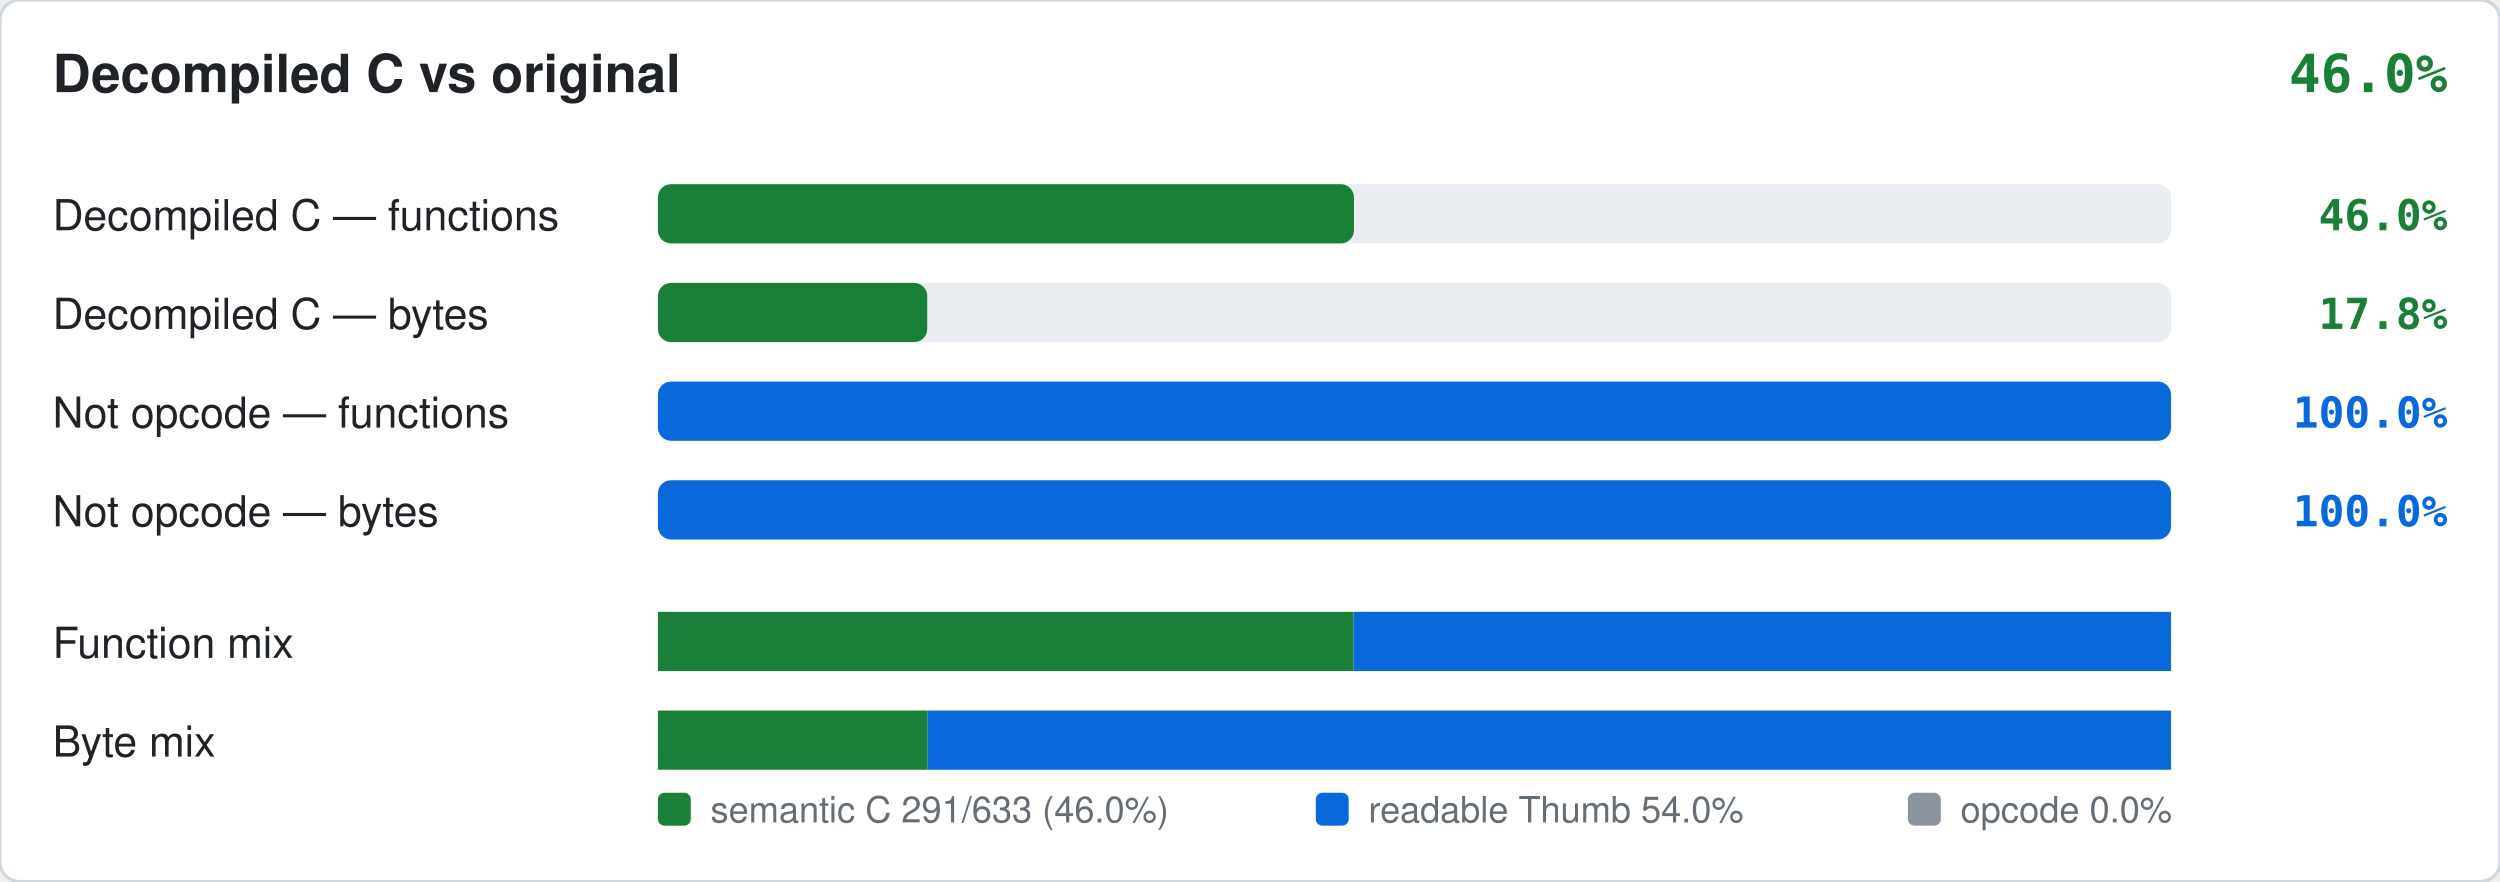
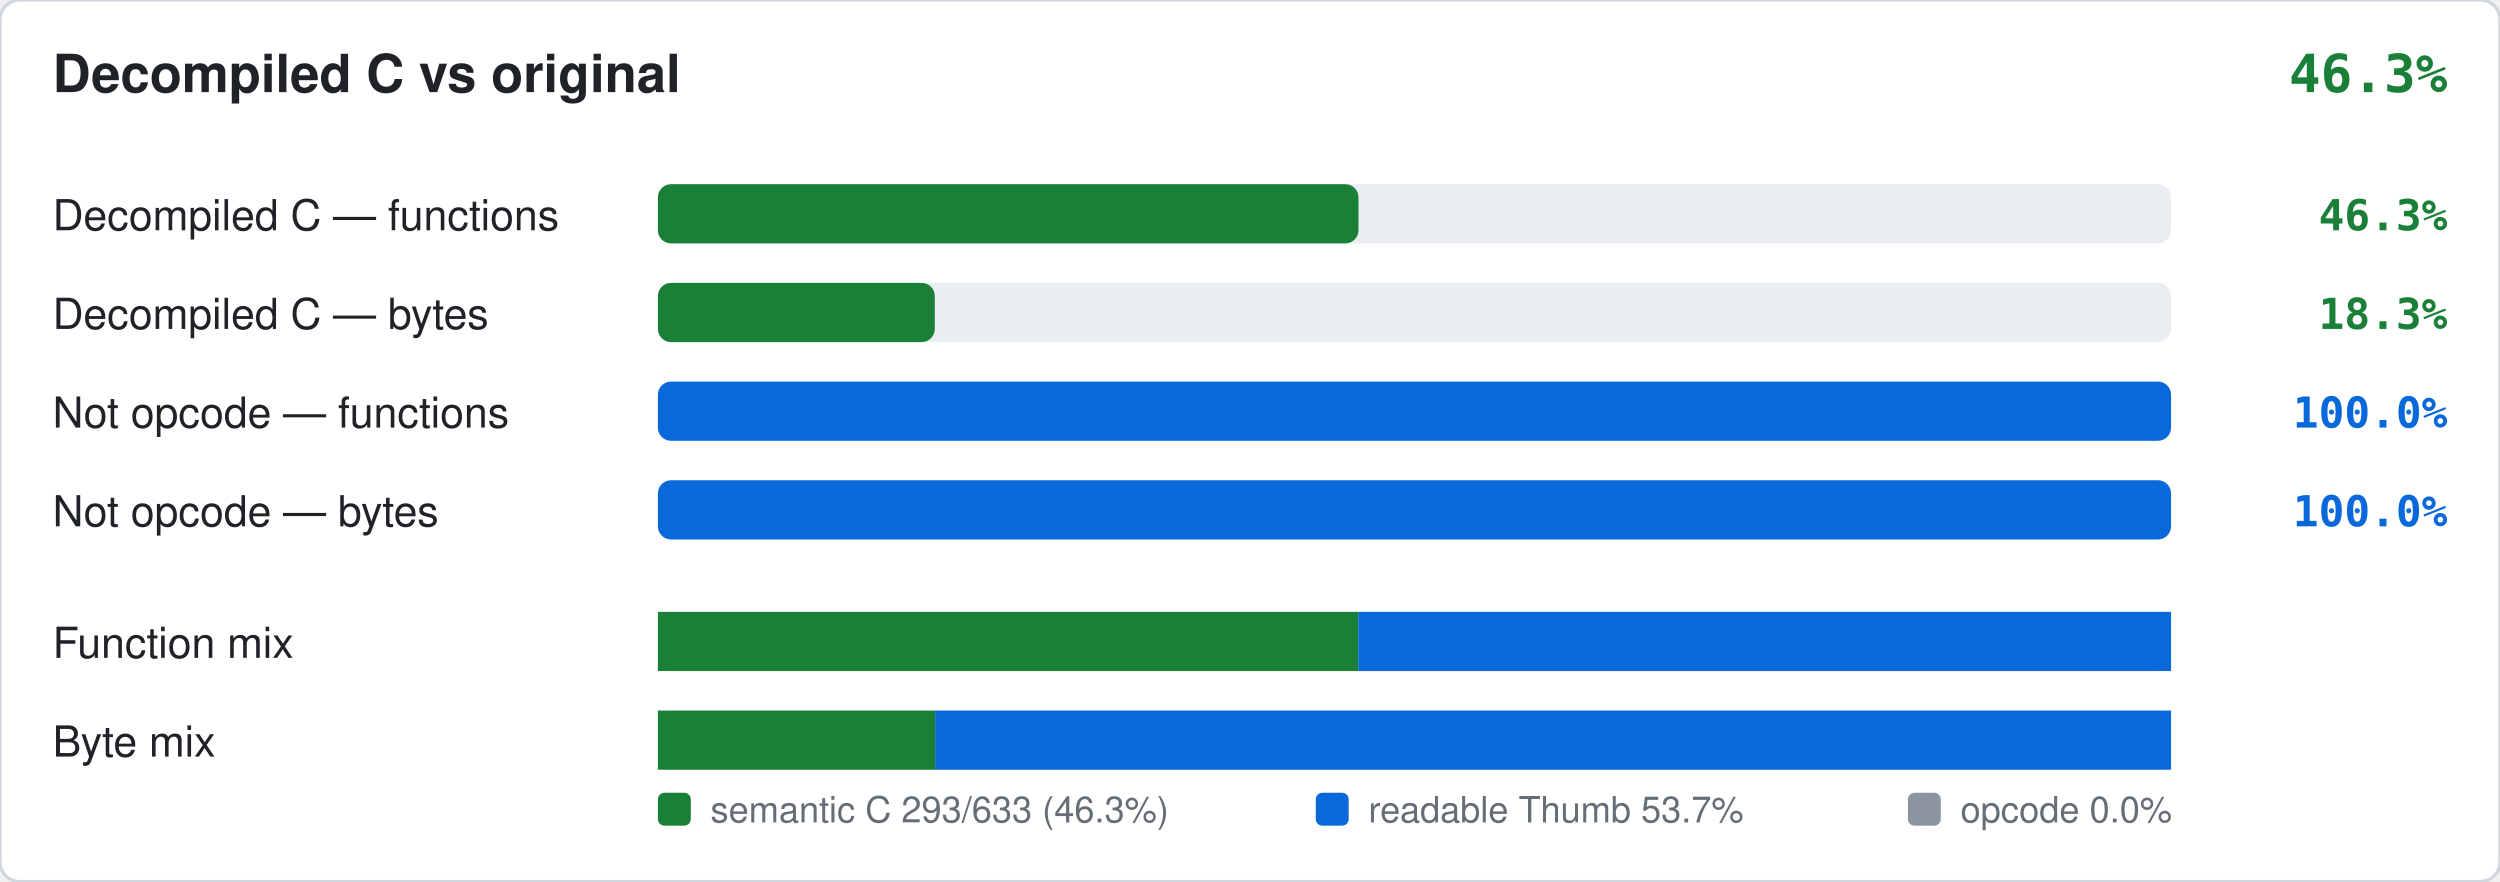
- <svg xmlns="http://www.w3.org/2000/svg" width="760" height="268" viewBox="0 0 760 268" role="img" aria-label="Decompiled C 46.0% functions, 17.8% bytes (291/633, 16,092/90,272)">
+ <svg xmlns="http://www.w3.org/2000/svg" width="760" height="268" viewBox="0 0 760 268" role="img" aria-label="Decompiled C 46.3% functions, 18.3% bytes (293/633, 16,540/90,272)">
  <rect width="760" height="268" rx="6" fill="#ffffff" stroke="#d0d7de" />
  <text x="16" y="28" font-family="-apple-system,BlinkMacSystemFont,Segoe UI,Helvetica,Arial,sans-serif" font-size="16" font-weight="600" fill="#1f2328">Decompiled C vs original</text>
-   <text x="744" y="28" text-anchor="end" font-family="ui-monospace,SFMono-Regular,Menlo,Consolas,monospace" font-size="16" font-weight="700" fill="#1a7f37">46.0%</text>
+   <text x="744" y="28" text-anchor="end" font-family="ui-monospace,SFMono-Regular,Menlo,Consolas,monospace" font-size="16" font-weight="700" fill="#1a7f37">46.3%</text>
  <text x="16" y="70" font-family="-apple-system,BlinkMacSystemFont,Segoe UI,Helvetica,Arial,sans-serif" font-size="13" fill="#1f2328">Decompiled C — functions</text>
  <rect x="200.00" y="56.00" width="460.00" height="18.00" rx="4" fill="#eaeef2" />
-   <rect x="200.00" y="56.00" width="211.60" height="18.00" rx="4" fill="#1a7f37" />
-   <text x="744" y="70" text-anchor="end" font-family="ui-monospace,SFMono-Regular,Menlo,Consolas,monospace" font-size="13" font-weight="700" fill="#1a7f37">46.0%</text>
+   <rect x="200.00" y="56.00" width="212.98" height="18.00" rx="4" fill="#1a7f37" />
+   <text x="744" y="70" text-anchor="end" font-family="ui-monospace,SFMono-Regular,Menlo,Consolas,monospace" font-size="13" font-weight="700" fill="#1a7f37">46.3%</text>
  <text x="16" y="100" font-family="-apple-system,BlinkMacSystemFont,Segoe UI,Helvetica,Arial,sans-serif" font-size="13" fill="#1f2328">Decompiled C — bytes</text>
  <rect x="200.00" y="86.00" width="460.00" height="18.00" rx="4" fill="#eaeef2" />
-   <rect x="200.00" y="86.00" width="81.88" height="18.00" rx="4" fill="#1a7f37" />
-   <text x="744" y="100" text-anchor="end" font-family="ui-monospace,SFMono-Regular,Menlo,Consolas,monospace" font-size="13" font-weight="700" fill="#1a7f37">17.8%</text>
+   <rect x="200.00" y="86.00" width="84.18" height="18.00" rx="4" fill="#1a7f37" />
+   <text x="744" y="100" text-anchor="end" font-family="ui-monospace,SFMono-Regular,Menlo,Consolas,monospace" font-size="13" font-weight="700" fill="#1a7f37">18.3%</text>
  <text x="16" y="130" font-family="-apple-system,BlinkMacSystemFont,Segoe UI,Helvetica,Arial,sans-serif" font-size="13" fill="#1f2328">Not opcode — functions</text>
  <rect x="200.00" y="116.00" width="460.00" height="18.00" rx="4" fill="#eaeef2" />
  <rect x="200.00" y="116.00" width="460.00" height="18.00" rx="4" fill="#0969da" />
  <text x="744" y="130" text-anchor="end" font-family="ui-monospace,SFMono-Regular,Menlo,Consolas,monospace" font-size="13" font-weight="700" fill="#0969da">100.0%</text>
  <text x="16" y="160" font-family="-apple-system,BlinkMacSystemFont,Segoe UI,Helvetica,Arial,sans-serif" font-size="13" fill="#1f2328">Not opcode — bytes</text>
  <rect x="200.00" y="146.00" width="460.00" height="18.00" rx="4" fill="#eaeef2" />
  <rect x="200.00" y="146.00" width="460.00" height="18.00" rx="4" fill="#0969da" />
  <text x="744" y="160" text-anchor="end" font-family="ui-monospace,SFMono-Regular,Menlo,Consolas,monospace" font-size="13" font-weight="700" fill="#0969da">100.0%</text>
  <text x="16" y="200" font-family="-apple-system,BlinkMacSystemFont,Segoe UI,Helvetica,Arial,sans-serif" font-size="13" fill="#1f2328">Function mix</text>
  <rect x="200.00" y="186.00" width="460.00" height="18.00" rx="4" fill="#eaeef2" />
-   <rect x="200.00" y="186.00" width="211.47" height="18.00" fill="#1a7f37" />
-   <rect x="411.47" y="186.00" width="248.53" height="18.00" fill="#0969da" />
+   <rect x="200.00" y="186.00" width="212.92" height="18.00" fill="#1a7f37" />
+   <rect x="412.92" y="186.00" width="247.08" height="18.00" fill="#0969da" />
  <text x="16" y="230" font-family="-apple-system,BlinkMacSystemFont,Segoe UI,Helvetica,Arial,sans-serif" font-size="13" fill="#1f2328">Byte mix</text>
  <rect x="200.00" y="216.00" width="460.00" height="18.00" rx="4" fill="#eaeef2" />
-   <rect x="200.00" y="216.00" width="82.00" height="18.00" fill="#1a7f37" />
-   <rect x="282.00" y="216.00" width="378.00" height="18.00" fill="#0969da" />
+   <rect x="200.00" y="216.00" width="84.28" height="18.00" fill="#1a7f37" />
+   <rect x="284.28" y="216.00" width="375.72" height="18.00" fill="#0969da" />
  <rect x="200" y="241" width="10" height="10" rx="2" fill="#1a7f37" />
-   <text x="216" y="250" font-family="-apple-system,BlinkMacSystemFont,Segoe UI,Helvetica,Arial,sans-serif" font-size="11" fill="#656d76">semantic C 291/633 (46.0%)</text>
+   <text x="216" y="250" font-family="-apple-system,BlinkMacSystemFont,Segoe UI,Helvetica,Arial,sans-serif" font-size="11" fill="#656d76">semantic C 293/633 (46.3%)</text>
  <rect x="400" y="241" width="10" height="10" rx="2" fill="#0969da" />
-   <text x="416" y="250" font-family="-apple-system,BlinkMacSystemFont,Segoe UI,Helvetica,Arial,sans-serif" font-size="11" fill="#656d76">readable Thumb 54.0%</text>
+   <text x="416" y="250" font-family="-apple-system,BlinkMacSystemFont,Segoe UI,Helvetica,Arial,sans-serif" font-size="11" fill="#656d76">readable Thumb 53.7%</text>
  <rect x="580" y="241" width="10" height="10" rx="2" fill="#8c959f" />
  <text x="596" y="250" font-family="-apple-system,BlinkMacSystemFont,Segoe UI,Helvetica,Arial,sans-serif" font-size="11" fill="#656d76">opcode 0.0%</text>
</svg>
